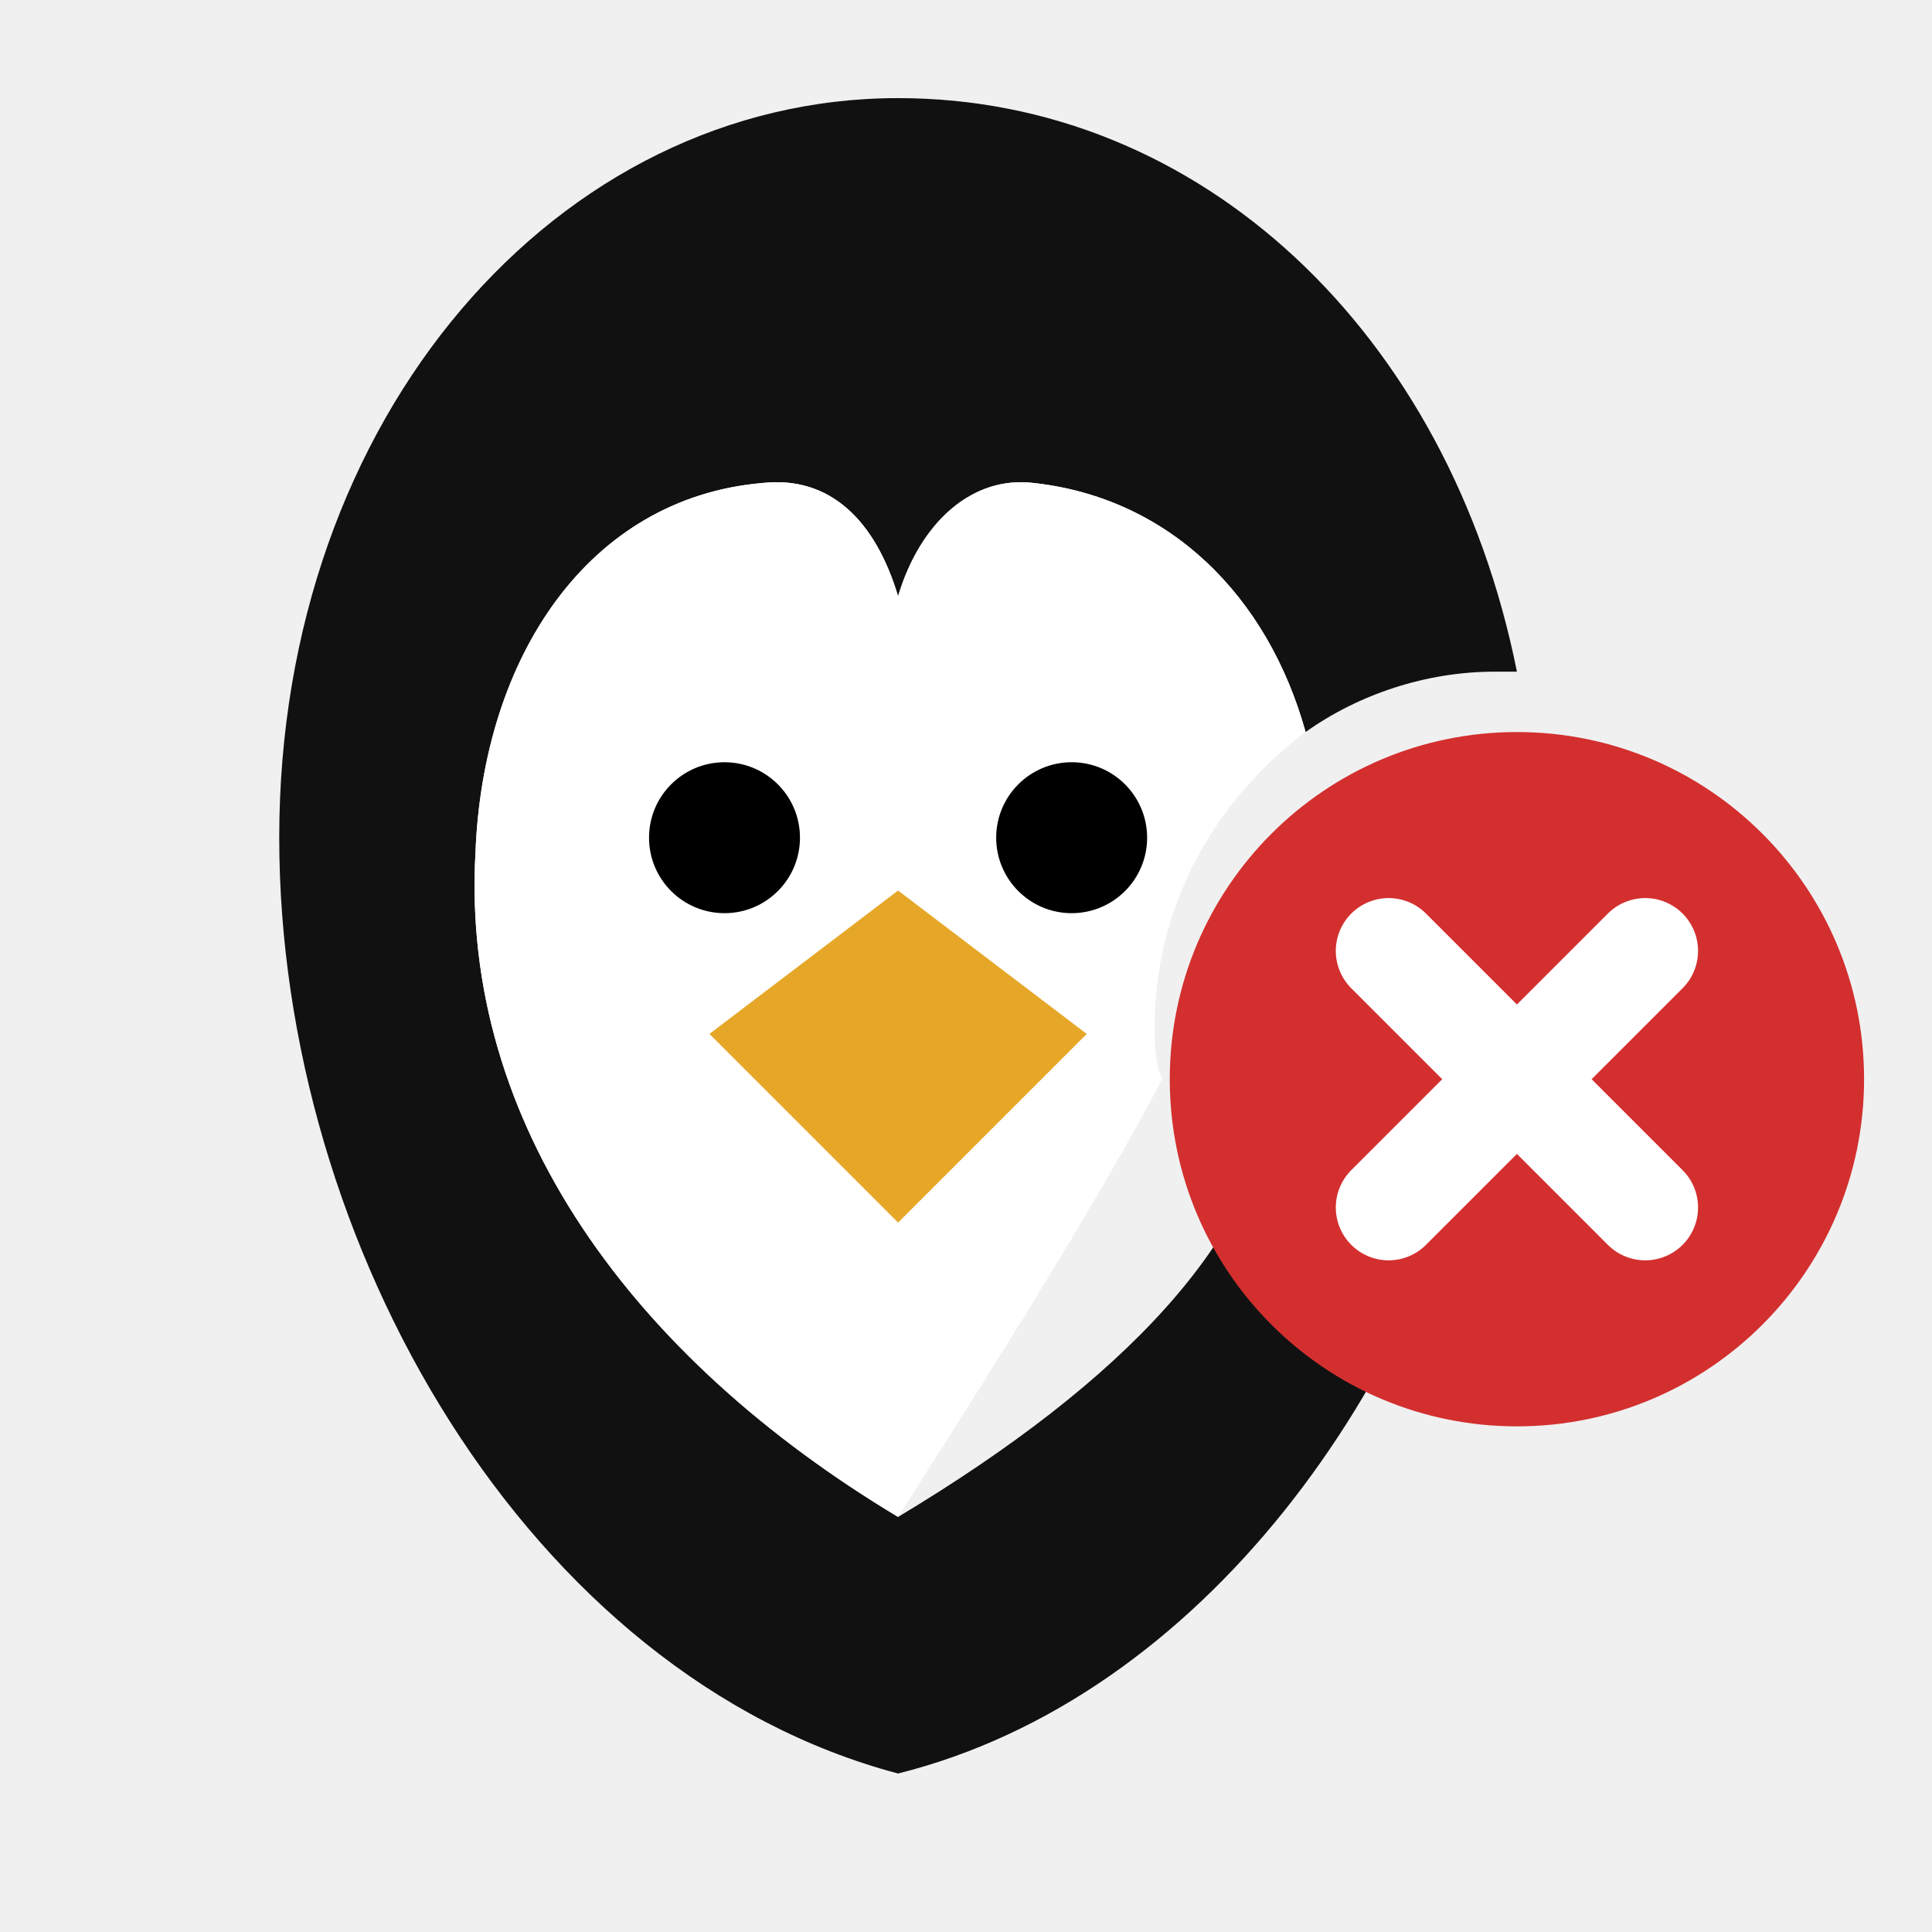
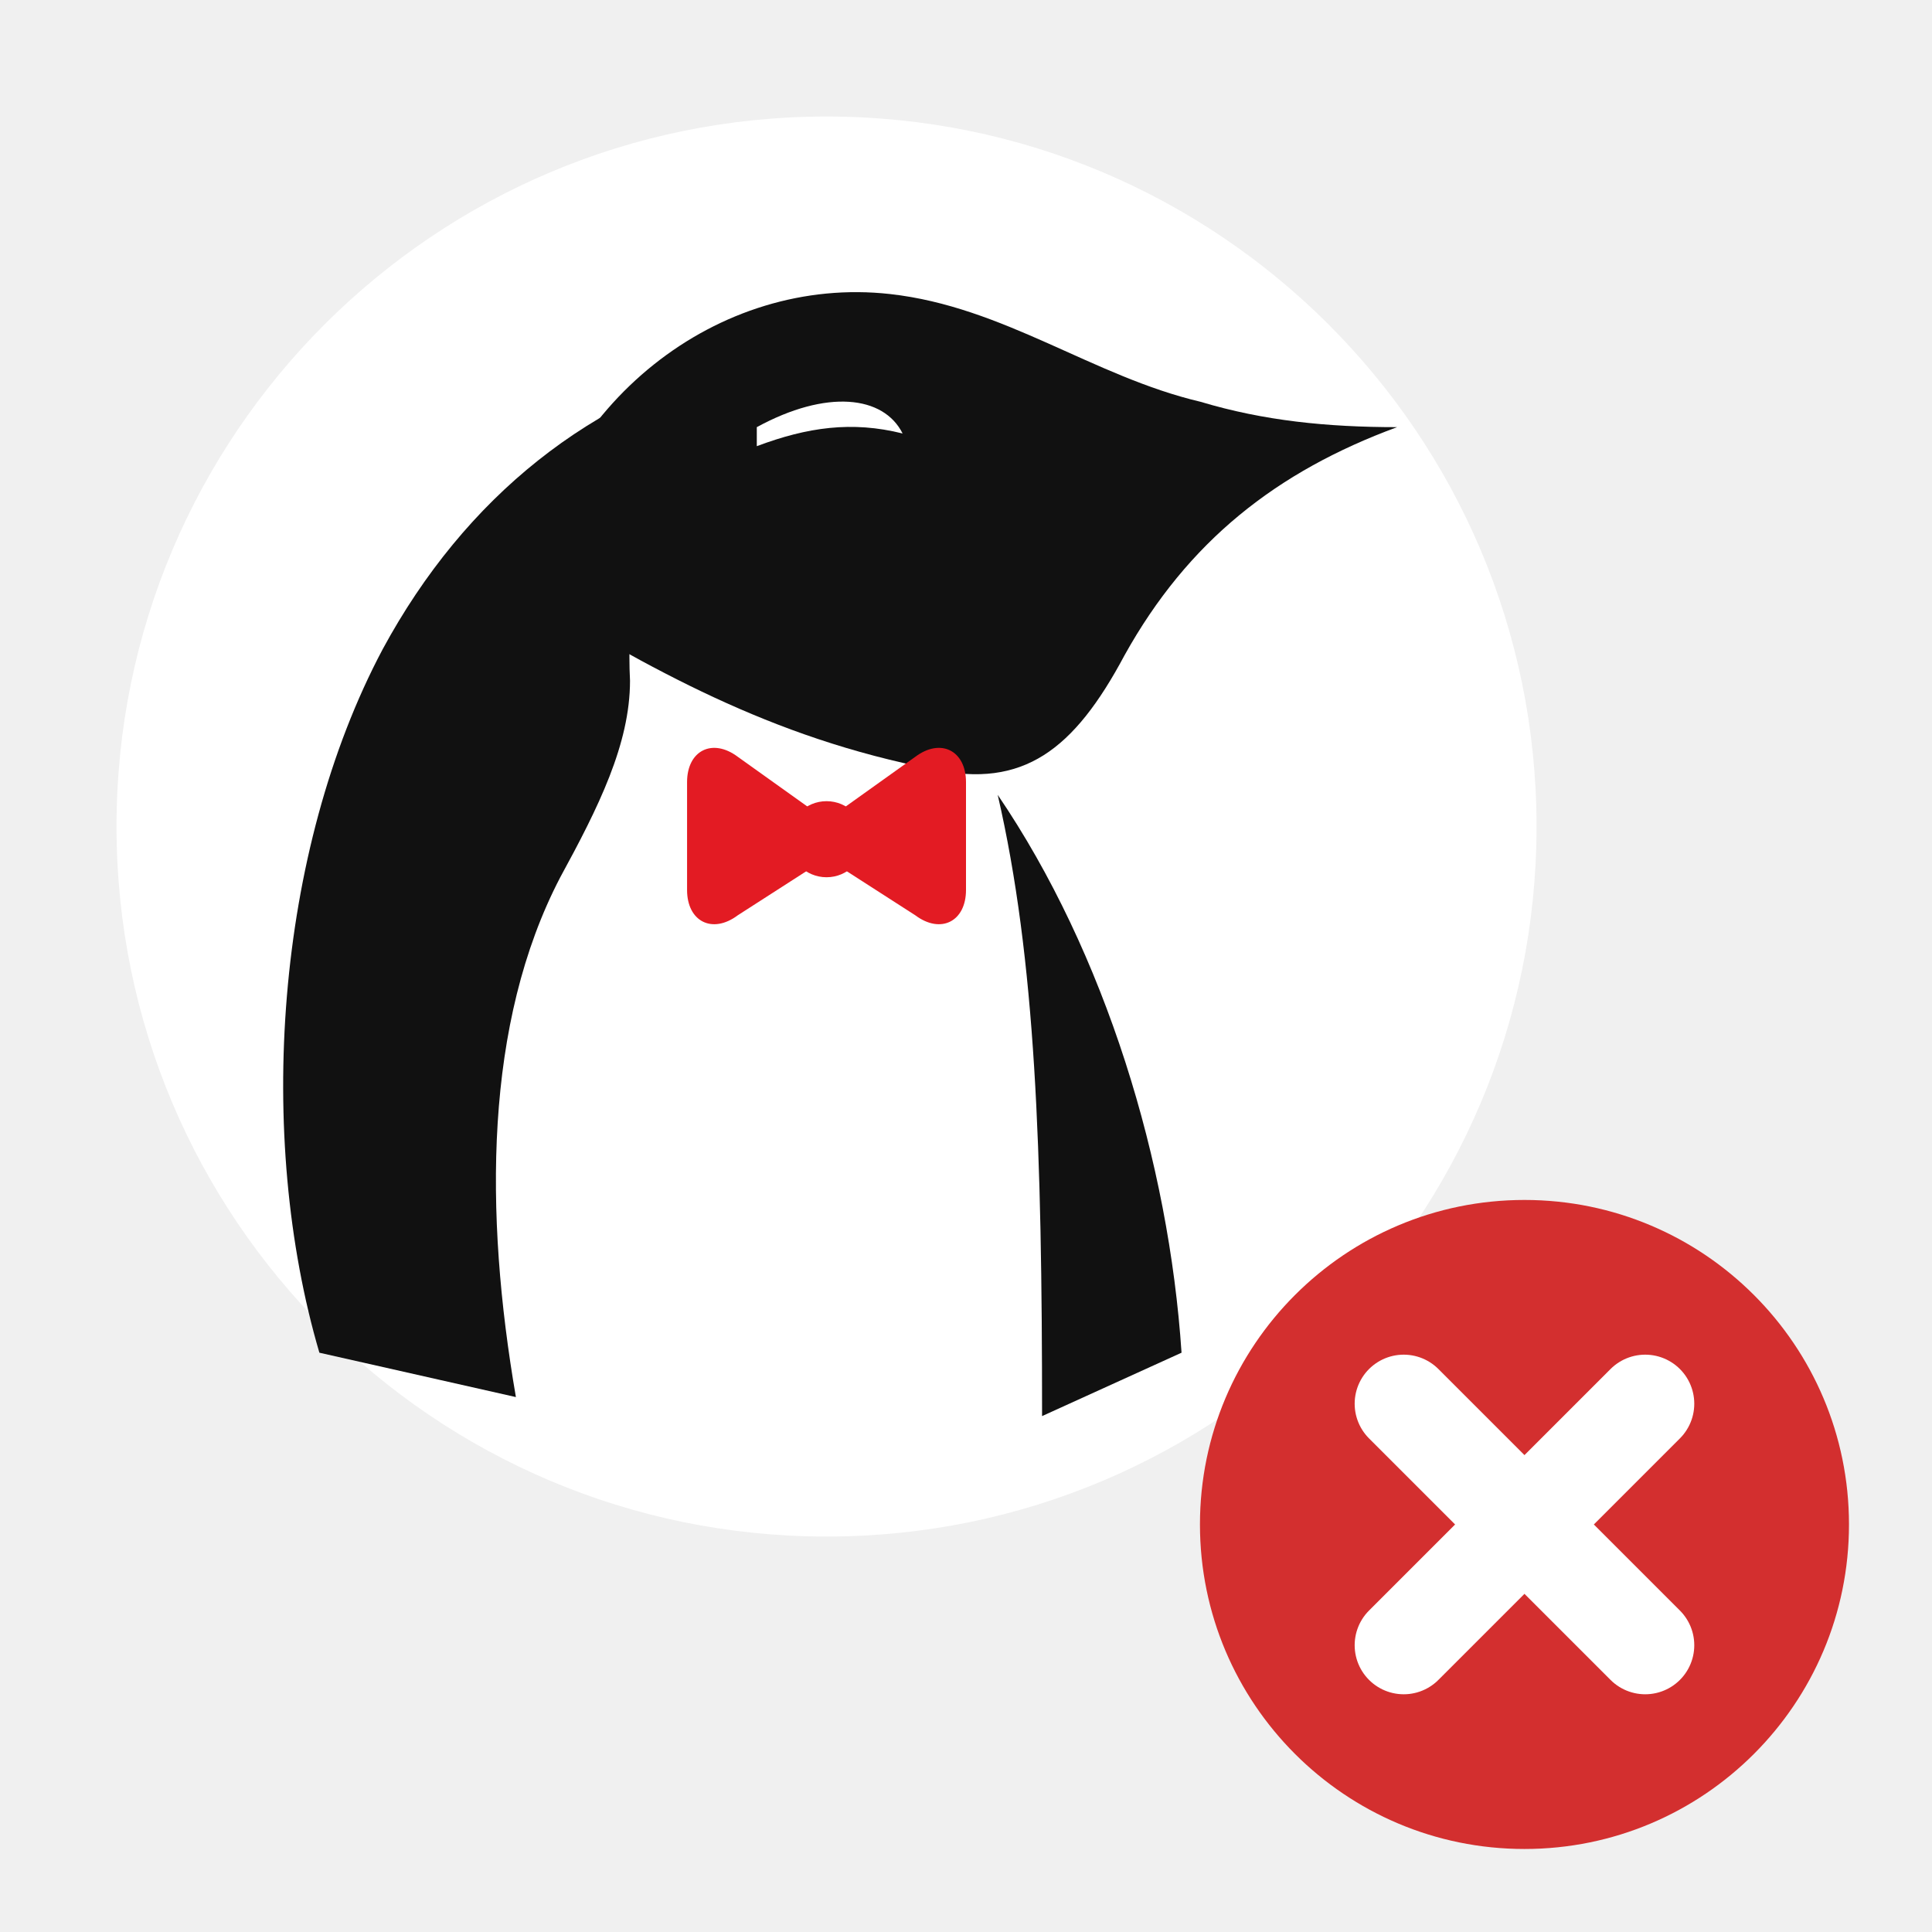
<svg xmlns="http://www.w3.org/2000/svg" viewBox="0 0 256 256">
-   <path fill="#111" d="M119 13c-45 0-82 42-82 98 0 54 33 111 82 124 40-10 70-51 79-95-9 4-19 6-29 4-2 20-20 39-50 57-35-21-58-52-56-88 1-26 15-47 38-49 9-1 15 5 18 15 3-10 10-16 18-15 18 2 31 15 36 33 7-5 16-8 25-8h3C192 44 159 13 119 13Z" />
-   <path fill="#fff" d="M119 201c-35-21-58-52-56-88 1-26 15-47 38-49 9-1 15 5 18 15 3-10 10-16 18-15 18 2 31 15 36 33-12 9-20 23-20 39 0 2 0 5 1 7-9 17-21 36-35 58Z" />
-   <circle cx="96" cy="111" r="10" />
-   <circle cx="142" cy="111" r="10" />
-   <path fill="#e6a728" d="m119 118 25 19-25 25-25-25Z" />
-   <circle cx="201" cy="143" r="46" fill="#d32f2f" />
-   <path stroke="#fff" stroke-width="14" stroke-linecap="round" d="m184 126 34 34m0-34-34 34" />
+   <g transform="translate(2 2) scale(.84)">
+     <circle cx="128" cy="128" r="112" fill="#fff" />
+     <path fill="#111" d="M48 211c-10-34-7-79 10-111 13-24 33-40 58-46-13 13-20 31-19 51 0 10-5 20-11 31-12 23-12 53-7 82Z" />
+     <path fill="#111" d="M80 91c5-30 31-50 58-47 18 2 32 13 49 17 10 3 20 4 31 4-19 7-33 18-43 36-8 15-16 21-30 18-26-5-45-16-65-28Z" />
+     <path fill="#111" d="M155 123c17 25 27 58 29 88l-22 10c0-42-1-72-7-98Z" />
+     <path fill="#fff" d="M117 65c11-6 20-5 23 1-8-2-15-1-23 2Z" />
+     <path fill="#e31b23" d="M106 121c0-5 4-7 8-4l14 10 14-10c4-3 8-1 8 4v17c0 5-4 7-8 4l-14-9-14 9c-4 3-8 1-8-4Z" />
+     <circle cx="128" cy="130" r="6" fill="#e31b23" />
+   </g>
+   <circle cx="202" cy="202" r="43" fill="#d32f2f" />
+   <path stroke="#fff" stroke-width="13" stroke-linecap="round" d="m186 186 32 32m0-32-32 32" />
</svg>
